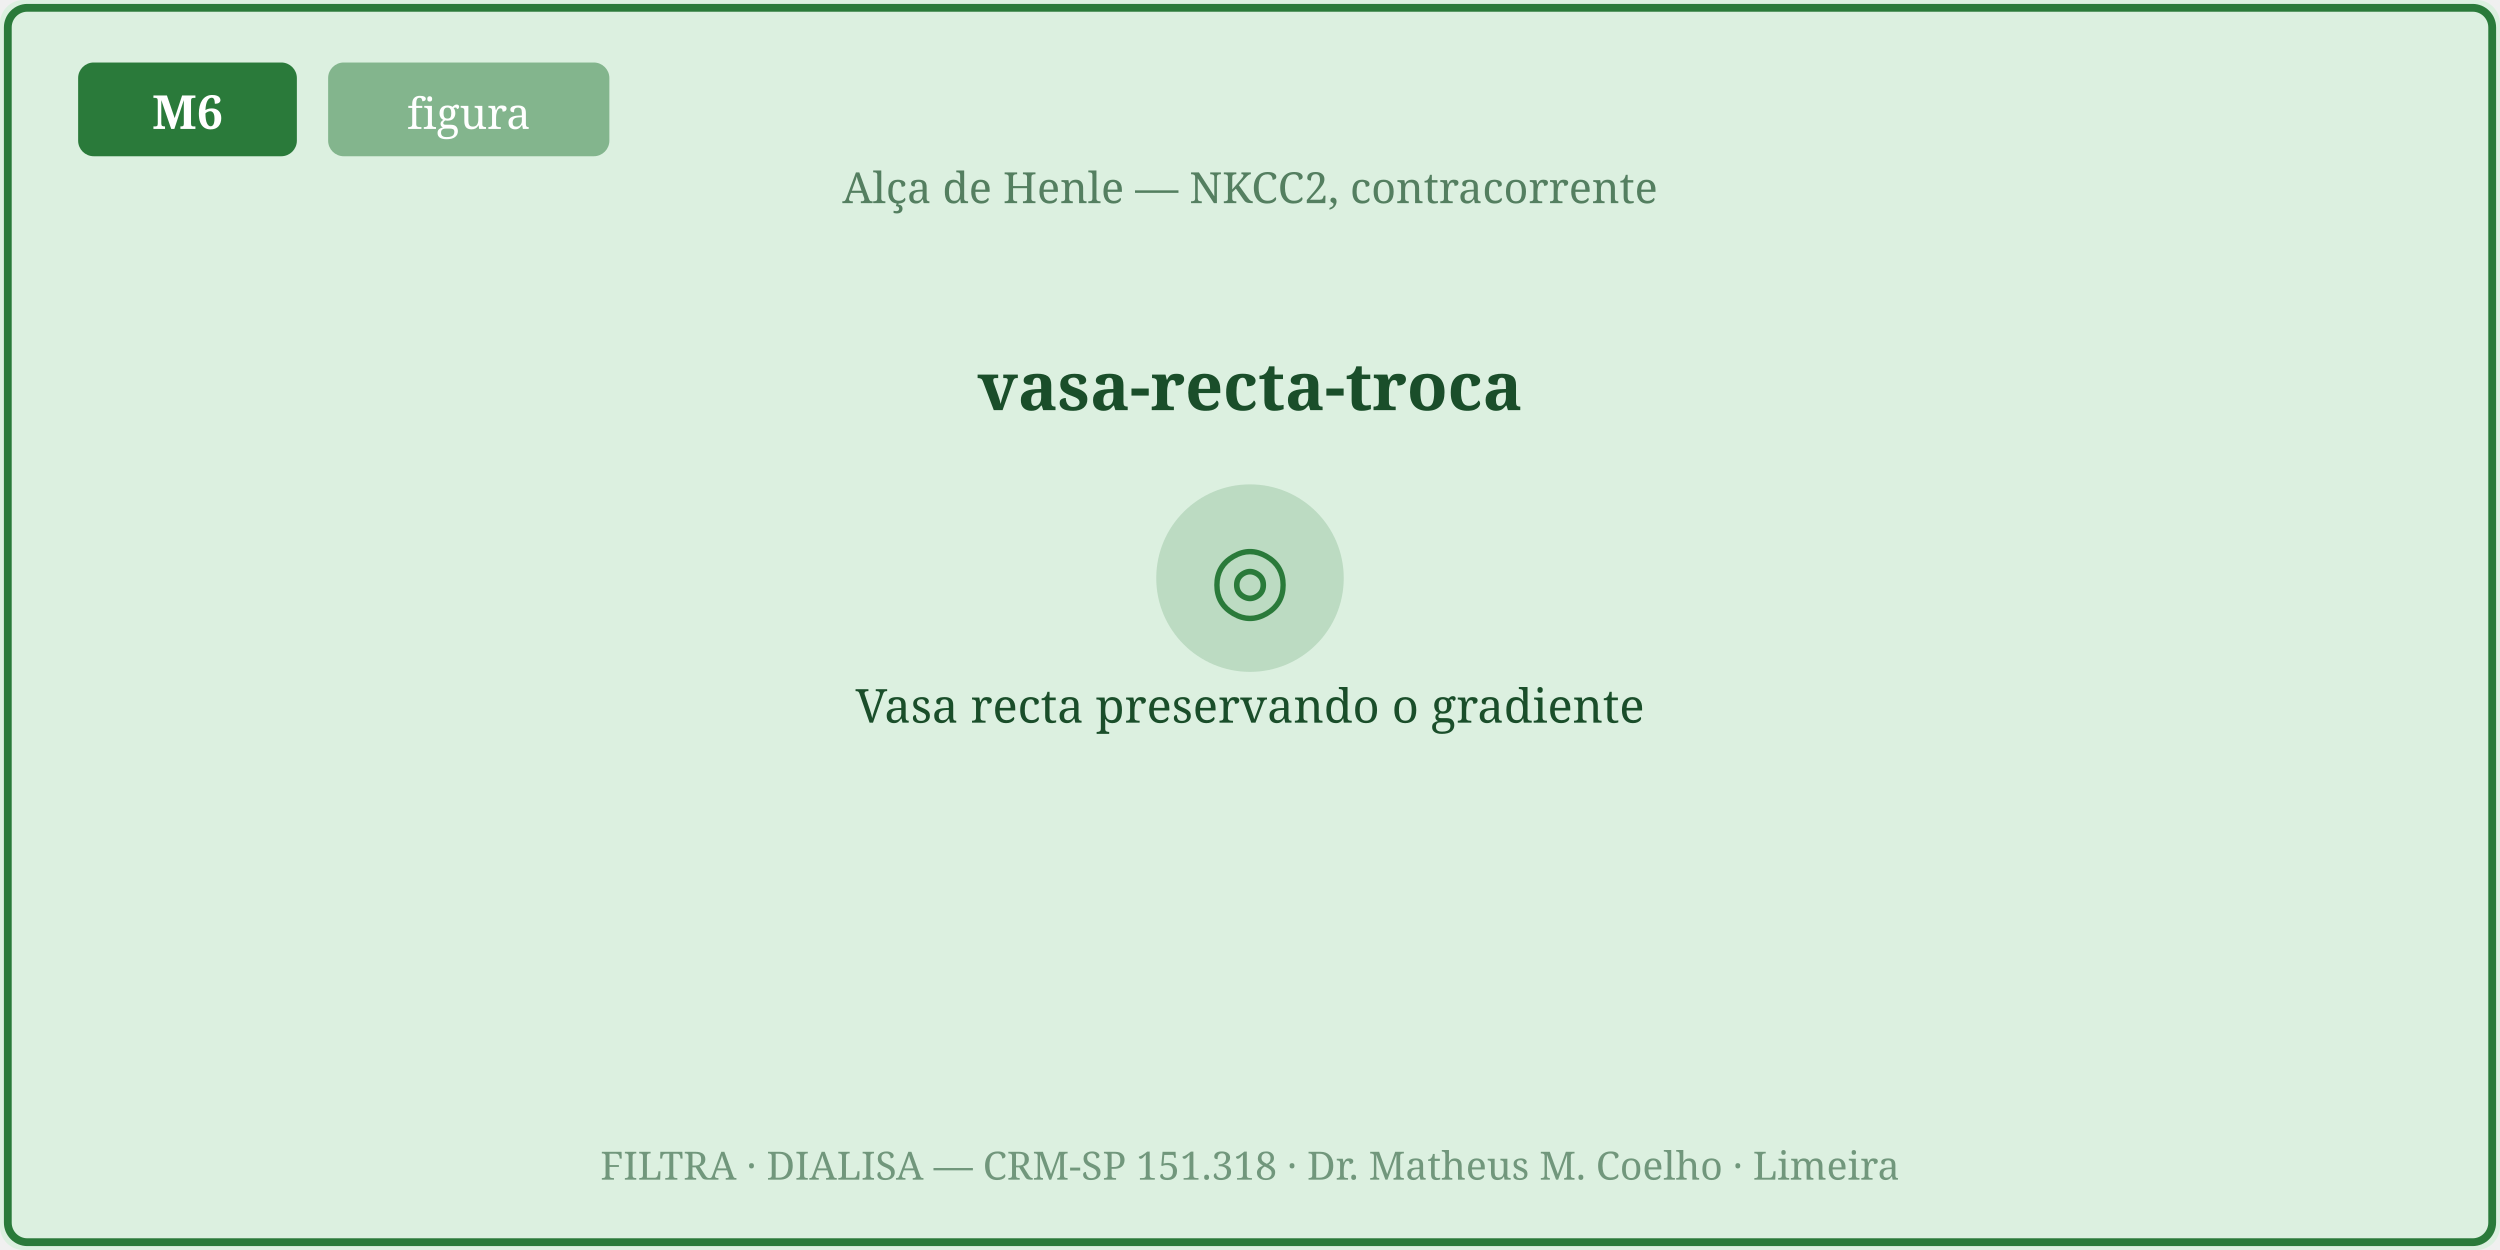
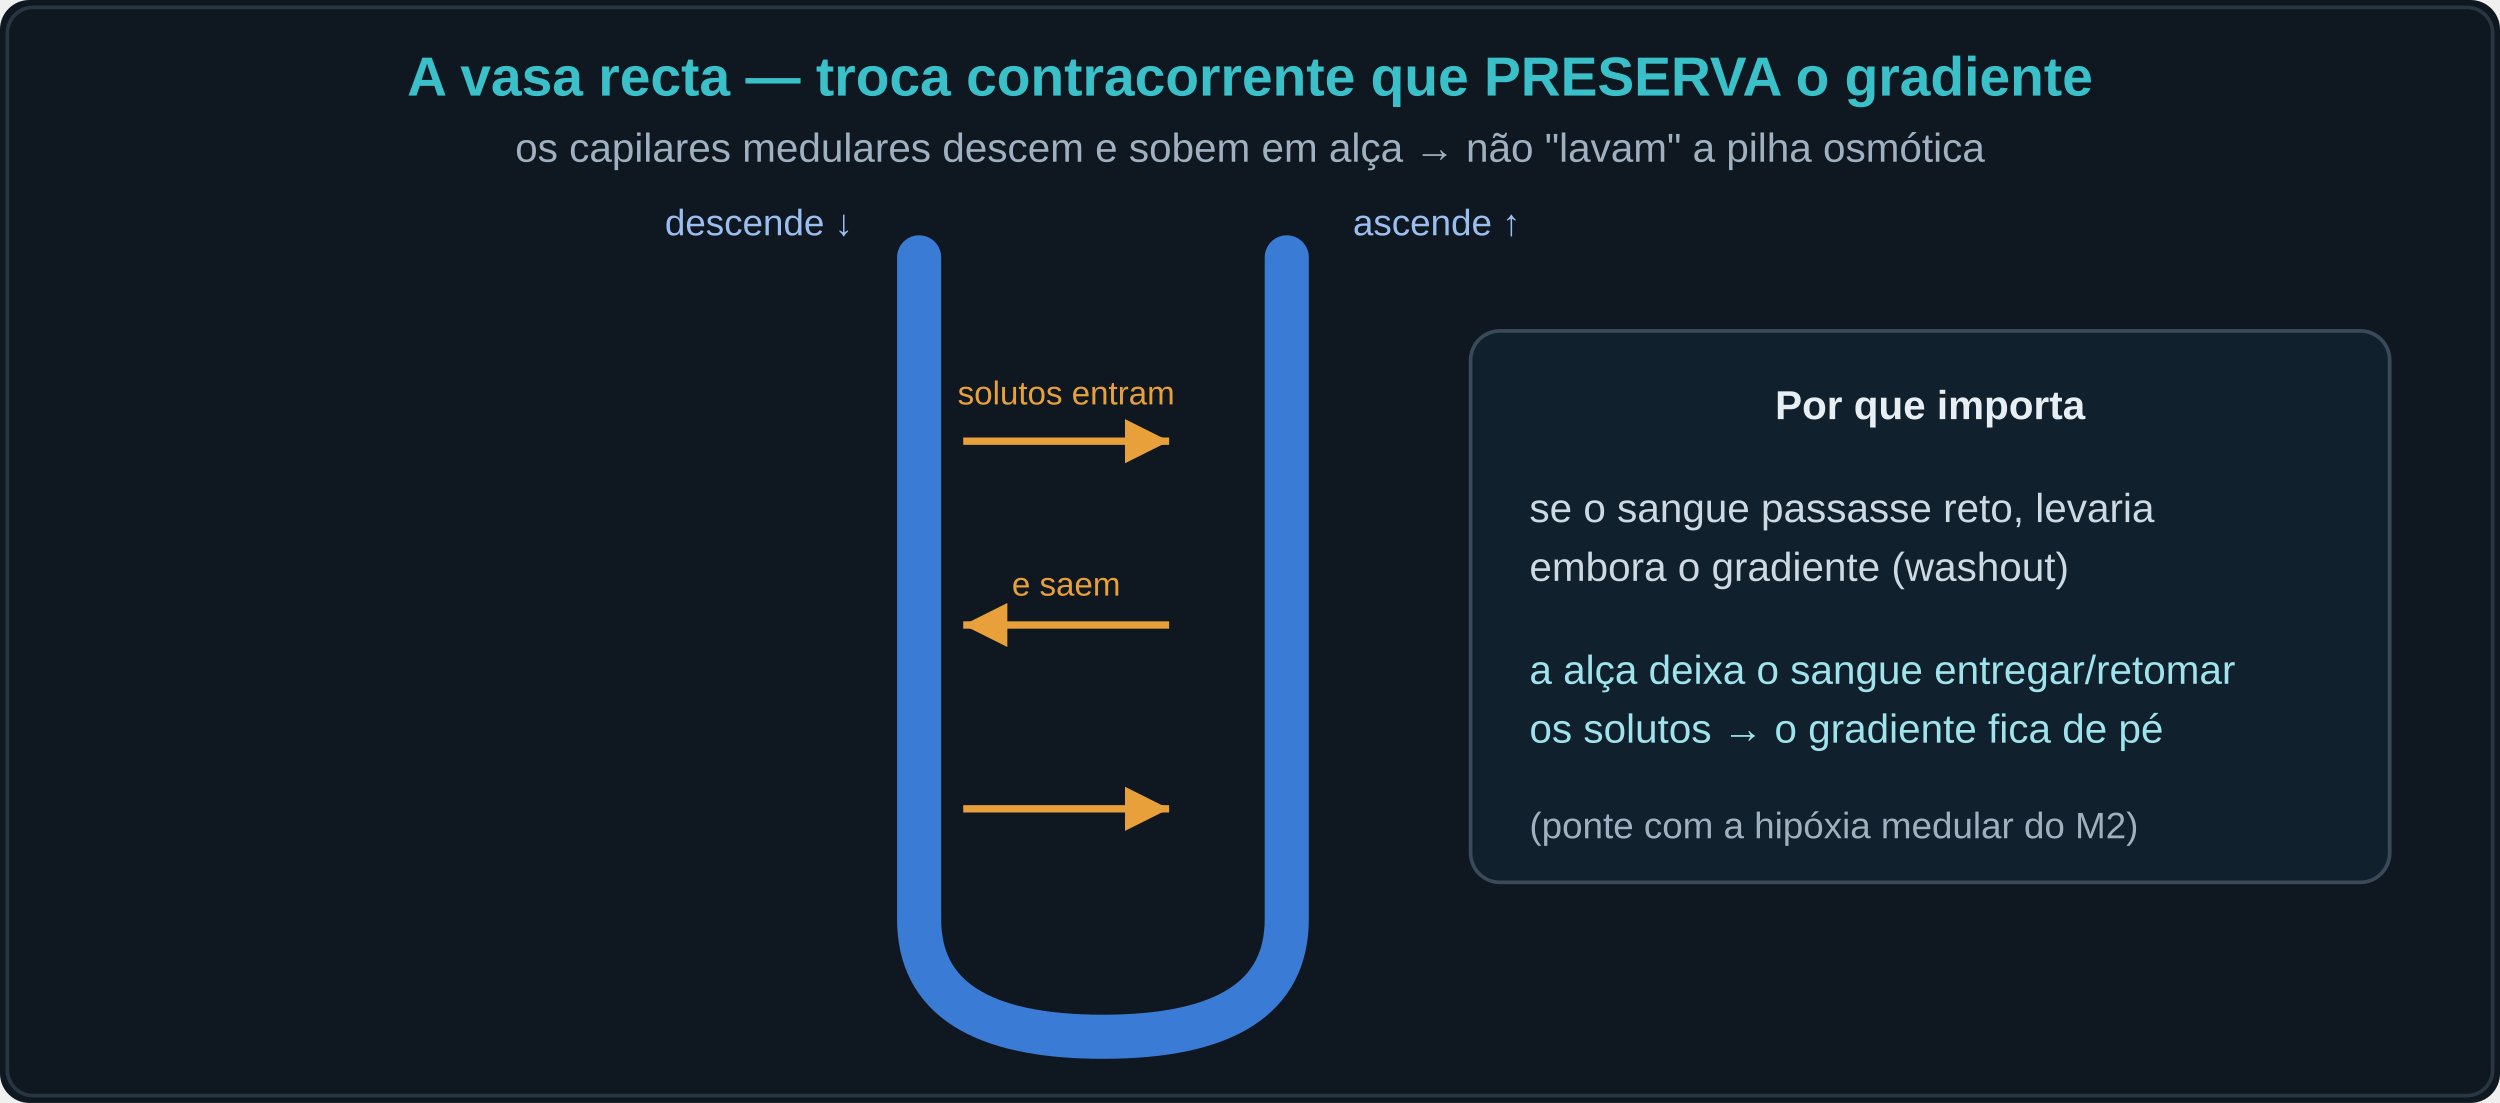
- <svg xmlns="http://www.w3.org/2000/svg" viewBox="0 0 640 320" font-family="Georgia,serif">
-   <rect width="640" height="320" fill="#dcf0e0" rx="6" />
-   <rect x="2" y="2" width="636" height="316" rx="5" fill="none" stroke="#2a7a3a" stroke-width="2" />
-   <rect x="20" y="16" width="56" height="24" rx="4" fill="#2a7a3a" />
-   <text x="48" y="33" text-anchor="middle" font-size="12" font-weight="bold" fill="white">M6</text>
-   <rect x="84" y="16" width="72" height="24" rx="4" fill="#2a7a3a" opacity="0.5" />
-   <text x="120" y="33" text-anchor="middle" font-size="11" fill="white">figura</text>
-   <text x="320" y="52" text-anchor="middle" font-size="11" fill="#1a4e2a" opacity="0.7">Alça de Henle — NKCC2, contracorrente</text>
-   <text x="320" y="105" text-anchor="middle" font-size="17" font-weight="bold" fill="#1a4e2a">vasa-recta-troca</text>
-   <circle cx="320" cy="148" r="24" fill="#2a7a3a" opacity="0.18" />
-   <text x="320" y="156" text-anchor="middle" font-size="24" fill="#2a7a3a">◎</text>
-   <text x="320" y="185" text-anchor="middle" font-size="12" fill="#1a4e2a">Vasa recta preservando o gradiente</text>
-   <text x="320" y="302" text-anchor="middle" font-size="10" fill="#1a4e2a" opacity="0.55">FILTRA · DIALISA — CRM-SP 151.318 · Dr. Matheus M. Coelho · Limeira</text>
+ <svg xmlns="http://www.w3.org/2000/svg" viewBox="0 0 680 300" font-family="system-ui,Arial,sans-serif">
+   <defs>
+     <marker id="v" markerWidth="8" markerHeight="8" refX="6" refY="3" orient="auto">
+       <path d="M0,0 L6,3 L0,6 z" fill="#e8a13a" />
+     </marker>
+   </defs>
+   <rect width="680" height="300" rx="8" fill="#0f1720" />
+   <rect x="2" y="2" width="676" height="296" rx="7" fill="none" stroke="#283642" />
+   <text x="340" y="26" text-anchor="middle" font-size="15" font-weight="bold" fill="#39c0c8">A vasa recta — troca contracorrente que PRESERVA o gradiente</text>
+   <text x="340" y="44" text-anchor="middle" font-size="11" fill="#9fb1c0">os capilares medulares descem e sobem em alça → não "lavam" a pilha osmótica</text>
+   <path d="M250,70 L250,250 Q250,282 300,282 Q350,282 350,250 L350,70" fill="none" stroke="#3a7bd5" stroke-width="12" stroke-linecap="round" />
+   <text x="232" y="64" text-anchor="end" font-size="10" fill="#9bbef0">descende ↓</text>
+   <text x="368" y="64" text-anchor="start" font-size="10" fill="#9bbef0">ascende ↑</text>
+   <g stroke="#e8a13a" stroke-width="2" marker-end="url(#v)">
+     <line x1="262" y1="120" x2="318" y2="120" />
+     <line x1="318" y1="170" x2="262" y2="170" />
+     <line x1="262" y1="220" x2="318" y2="220" />
+   </g>
+   <text x="290" y="110" text-anchor="middle" font-size="9" fill="#e8a13a">solutos entram</text>
+   <text x="290" y="162" text-anchor="middle" font-size="9" fill="#e8a13a">e saem</text>
+   <rect x="400" y="90" width="250" height="150" rx="8" fill="#10202c" stroke="#3a4a58" />
+   <text x="525" y="114" text-anchor="middle" font-size="11" fill="#e7eef4" font-weight="bold">Por que importa</text>
+   <text x="416" y="142" font-size="11" fill="#cdd9e3">se o sangue passasse reto, levaria</text>
+   <text x="416" y="158" font-size="11" fill="#cdd9e3">embora o gradiente (washout)</text>
+   <text x="416" y="186" font-size="11" fill="#9fe3ec">a alça deixa o sangue entregar/retomar</text>
+   <text x="416" y="202" font-size="11" fill="#9fe3ec">os solutos → o gradiente fica de pé</text>
+   <text x="416" y="228" font-size="10" fill="#9fb1c0">(ponte com a hipóxia medular do M2)</text>
</svg>
